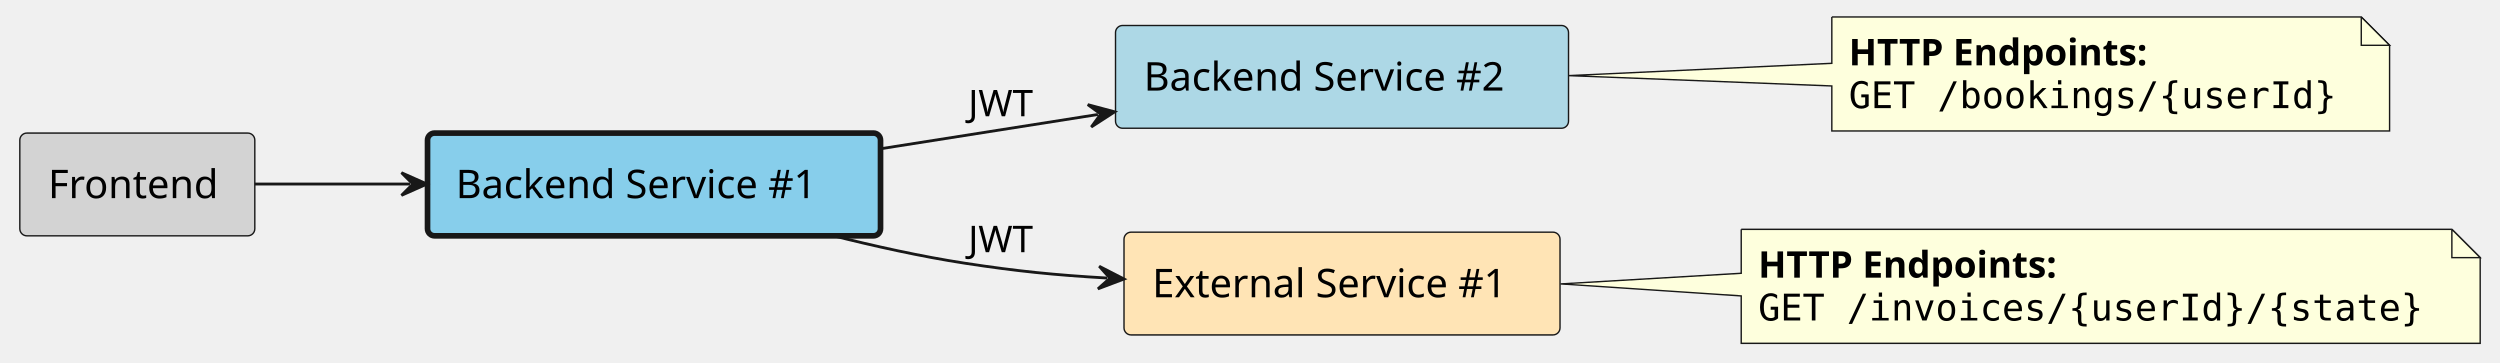
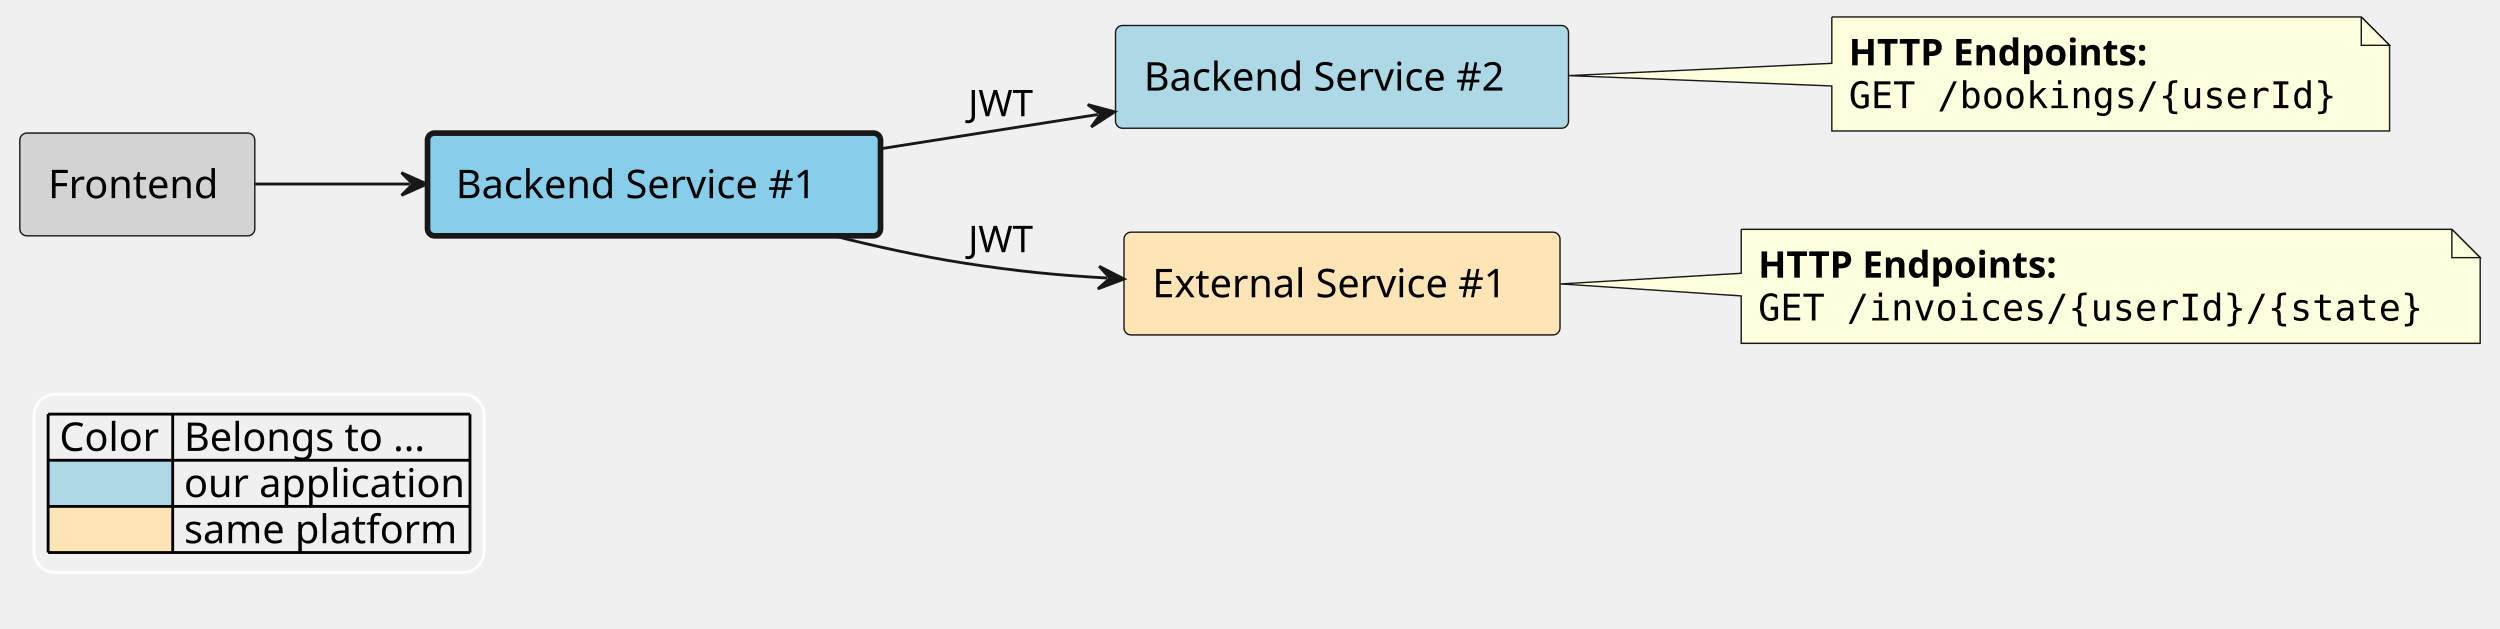
- <svg xmlns="http://www.w3.org/2000/svg" contentStyleType="text/css" height="128px" preserveAspectRatio="none" style="width:883px;height:128px;background:#FFFFFF;" version="1.1" viewBox="0 0 883 128" width="883px" zoomAndPan="magnify">
+ <svg xmlns="http://www.w3.org/2000/svg" contentStyleType="text/css" height="222px" preserveAspectRatio="none" style="width:883px;height:222px;background:#FFFFFF;" version="1.1" viewBox="0 0 883 222" width="883px" zoomAndPan="magnify">
  <defs />
  <g>
    <g id="elem_platform__application__frontend">
      <rect fill="#D3D3D3" height="36.297" rx="2.5" ry="2.5" style="stroke:#181818;stroke-width:0.5;" width="83" x="7" y="47" />
      <text fill="#000000" font-family="sans-serif" font-size="14" lengthAdjust="spacing" textLength="63" x="17" y="69.995">Frontend</text>
    </g>
    <g id="elem_platform__application__backend_service_1">
      <rect fill="#87CEEB" height="36.297" rx="2.5" ry="2.5" style="stroke:#181818;stroke-width:2.0;" width="160" x="151" y="47" />
      <text fill="#000000" font-family="sans-serif" font-size="14" lengthAdjust="spacing" textLength="140" x="161" y="69.995">Backend Service #1</text>
    </g>
    <g id="elem_platform__application__backend_service_2">
      <rect fill="#ADD8E6" height="36.297" rx="2.5" ry="2.5" style="stroke:#181818;stroke-width:0.5;" width="160" x="394" y="9" />
      <text fill="#000000" font-family="sans-serif" font-size="14" lengthAdjust="spacing" textLength="140" x="404" y="31.995">Backend Service #2</text>
    </g>
    <g id="elem_GMN5">
      <path d="M647,6 L647,22.36 L554.04,26.71 L647,30.36 L647,46.266 A0,0 0 0 0 647,46.266 L844,46.266 A0,0 0 0 0 844,46.266 L844,16 L834,6 L647,6 A0,0 0 0 0 647,6 " fill="#FEFFDD" style="stroke:#181818;stroke-width:0.5;" />
      <path d="M834,6 L834,16 L844,16 L834,6 " fill="#FEFFDD" style="stroke:#181818;stroke-width:0.5;" />
      <text fill="#000000" font-family="sans-serif" font-size="13" font-weight="bold" lengthAdjust="spacing" textLength="121" x="653" y="23.067">HTTP Endpoints:</text>
      <text fill="#000000" font-family="monospace" font-size="13" lengthAdjust="spacing" textLength="176" x="653" y="38.2">GET /bookings/{userId}</text>
    </g>
    <g id="elem_platform__external_service_1">
      <rect fill="#FFE4B5" height="36.297" rx="2.5" ry="2.5" style="stroke:#181818;stroke-width:0.5;" width="154" x="397" y="82" />
      <text fill="#000000" font-family="sans-serif" font-size="14" lengthAdjust="spacing" textLength="134" x="407" y="104.995">External Service #1</text>
    </g>
    <g id="elem_GMN9">
      <path d="M615,81 L615,96.52 L551.15,100.28 L615,104.52 L615,121.266 A0,0 0 0 0 615,121.266 L876,121.266 A0,0 0 0 0 876,121.266 L876,91 L866,81 L615,81 A0,0 0 0 0 615,81 " fill="#FEFFDD" style="stroke:#181818;stroke-width:0.5;" />
      <path d="M866,81 L866,91 L876,91 L866,81 " fill="#FEFFDD" style="stroke:#181818;stroke-width:0.5;" />
      <text fill="#000000" font-family="sans-serif" font-size="13" font-weight="bold" lengthAdjust="spacing" textLength="121" x="621" y="98.067">HTTP Endpoints:</text>
      <text fill="#000000" font-family="monospace" font-size="13" lengthAdjust="spacing" textLength="240" x="621" y="113.2">GET /invoices/{userId}/{state}</text>
    </g>
    <g id="link_platform__application__frontend_platform__application__backend_service_1">
      <path d="M90.01,65 C107.99,65 123.8,65 144.8,65 " fill="none" id="platform__application__frontend-to-platform__application__backend_service_1" style="stroke:#181818;stroke-width:1.0;" />
      <polygon fill="#181818" points="150.8,65,141.8,61,145.8,65,141.8,69,150.8,65" style="stroke:#181818;stroke-width:1.0;" />
    </g>
    <g id="link_platform__application__backend_service_1_platform__external_service_1">
      <path d="M293.24,83 C308.7,86.92 325.36,90.6 341,93 C359.03,95.77 372.61,97.145 391.01,98.205 " fill="none" id="platform__application__backend_service_1-to-platform__external_service_1" style="stroke:#181818;stroke-width:1.0;" />
      <polygon fill="#181818" points="397,98.55,388.245,94.039,392.008,98.262,387.785,102.026,397,98.55" style="stroke:#181818;stroke-width:1.0;" />
      <text fill="#000000" font-family="sans-serif" font-size="13" lengthAdjust="spacing" textLength="21" x="342" y="89.067">JWT</text>
    </g>
    <g id="link_platform__application__backend_service_1_platform__application__backend_service_2">
      <path d="M311.25,52.5 C337.72,48.33 361.293,44.615 387.783,40.435 " fill="none" id="platform__application__backend_service_1-to-platform__application__backend_service_2" style="stroke:#181818;stroke-width:1.0;" />
      <polygon fill="#181818" points="393.71,39.5,384.197,36.952,388.771,40.279,385.443,44.854,393.71,39.5" style="stroke:#181818;stroke-width:1.0;" />
      <text fill="#000000" font-family="sans-serif" font-size="13" lengthAdjust="spacing" textLength="21" x="342" y="41.067">JWT</text>
    </g>
+     <rect fill="none" height="62.891" id="_legend" rx="7.5" ry="7.5" style="stroke:#FFFFFF;stroke-width:1.0;" width="159" x="12" y="139.266" />
+     <text fill="#000000" font-family="sans-serif" font-size="14" lengthAdjust="spacing" textLength="36" x="21" y="159.261">Color</text>
+     <text fill="#000000" font-family="sans-serif" font-size="14" lengthAdjust="spacing" textLength="91" x="65" y="159.261">Belongs to ...</text>
+     <rect fill="#ADD8E6" height="16.297" style="stroke:none;stroke-width:1.0;" width="44" x="17" y="162.562" />
+     <text fill="#000000" font-family="sans-serif" font-size="14" lengthAdjust="spacing" textLength="4" x="17" y="175.558"> </text>
+     <text fill="#000000" font-family="sans-serif" font-size="14" lengthAdjust="spacing" textLength="101" x="65" y="175.558">our application</text>
+     <rect fill="#FFE4B5" height="16.297" style="stroke:none;stroke-width:1.0;" width="44" x="17" y="178.859" />
+     <text fill="#000000" font-family="sans-serif" font-size="14" lengthAdjust="spacing" textLength="4" x="17" y="191.855"> </text>
+     <text fill="#000000" font-family="sans-serif" font-size="14" lengthAdjust="spacing" textLength="98" x="65" y="191.855">same platform</text>
+     <line style="stroke:#000000;stroke-width:1.0;" x1="17" x2="166" y1="146.266" y2="146.266" />
+     <line style="stroke:#000000;stroke-width:1.0;" x1="17" x2="166" y1="162.562" y2="162.562" />
+     <line style="stroke:#000000;stroke-width:1.0;" x1="17" x2="166" y1="178.859" y2="178.859" />
+     <line style="stroke:#000000;stroke-width:1.0;" x1="17" x2="166" y1="195.156" y2="195.156" />
+     <line style="stroke:#000000;stroke-width:1.0;" x1="17" x2="17" y1="146.266" y2="195.156" />
+     <line style="stroke:#000000;stroke-width:1.0;" x1="61" x2="61" y1="146.266" y2="195.156" />
+     <line style="stroke:#000000;stroke-width:1.0;" x1="166" x2="166" y1="146.266" y2="195.156" />
  </g>
</svg>
